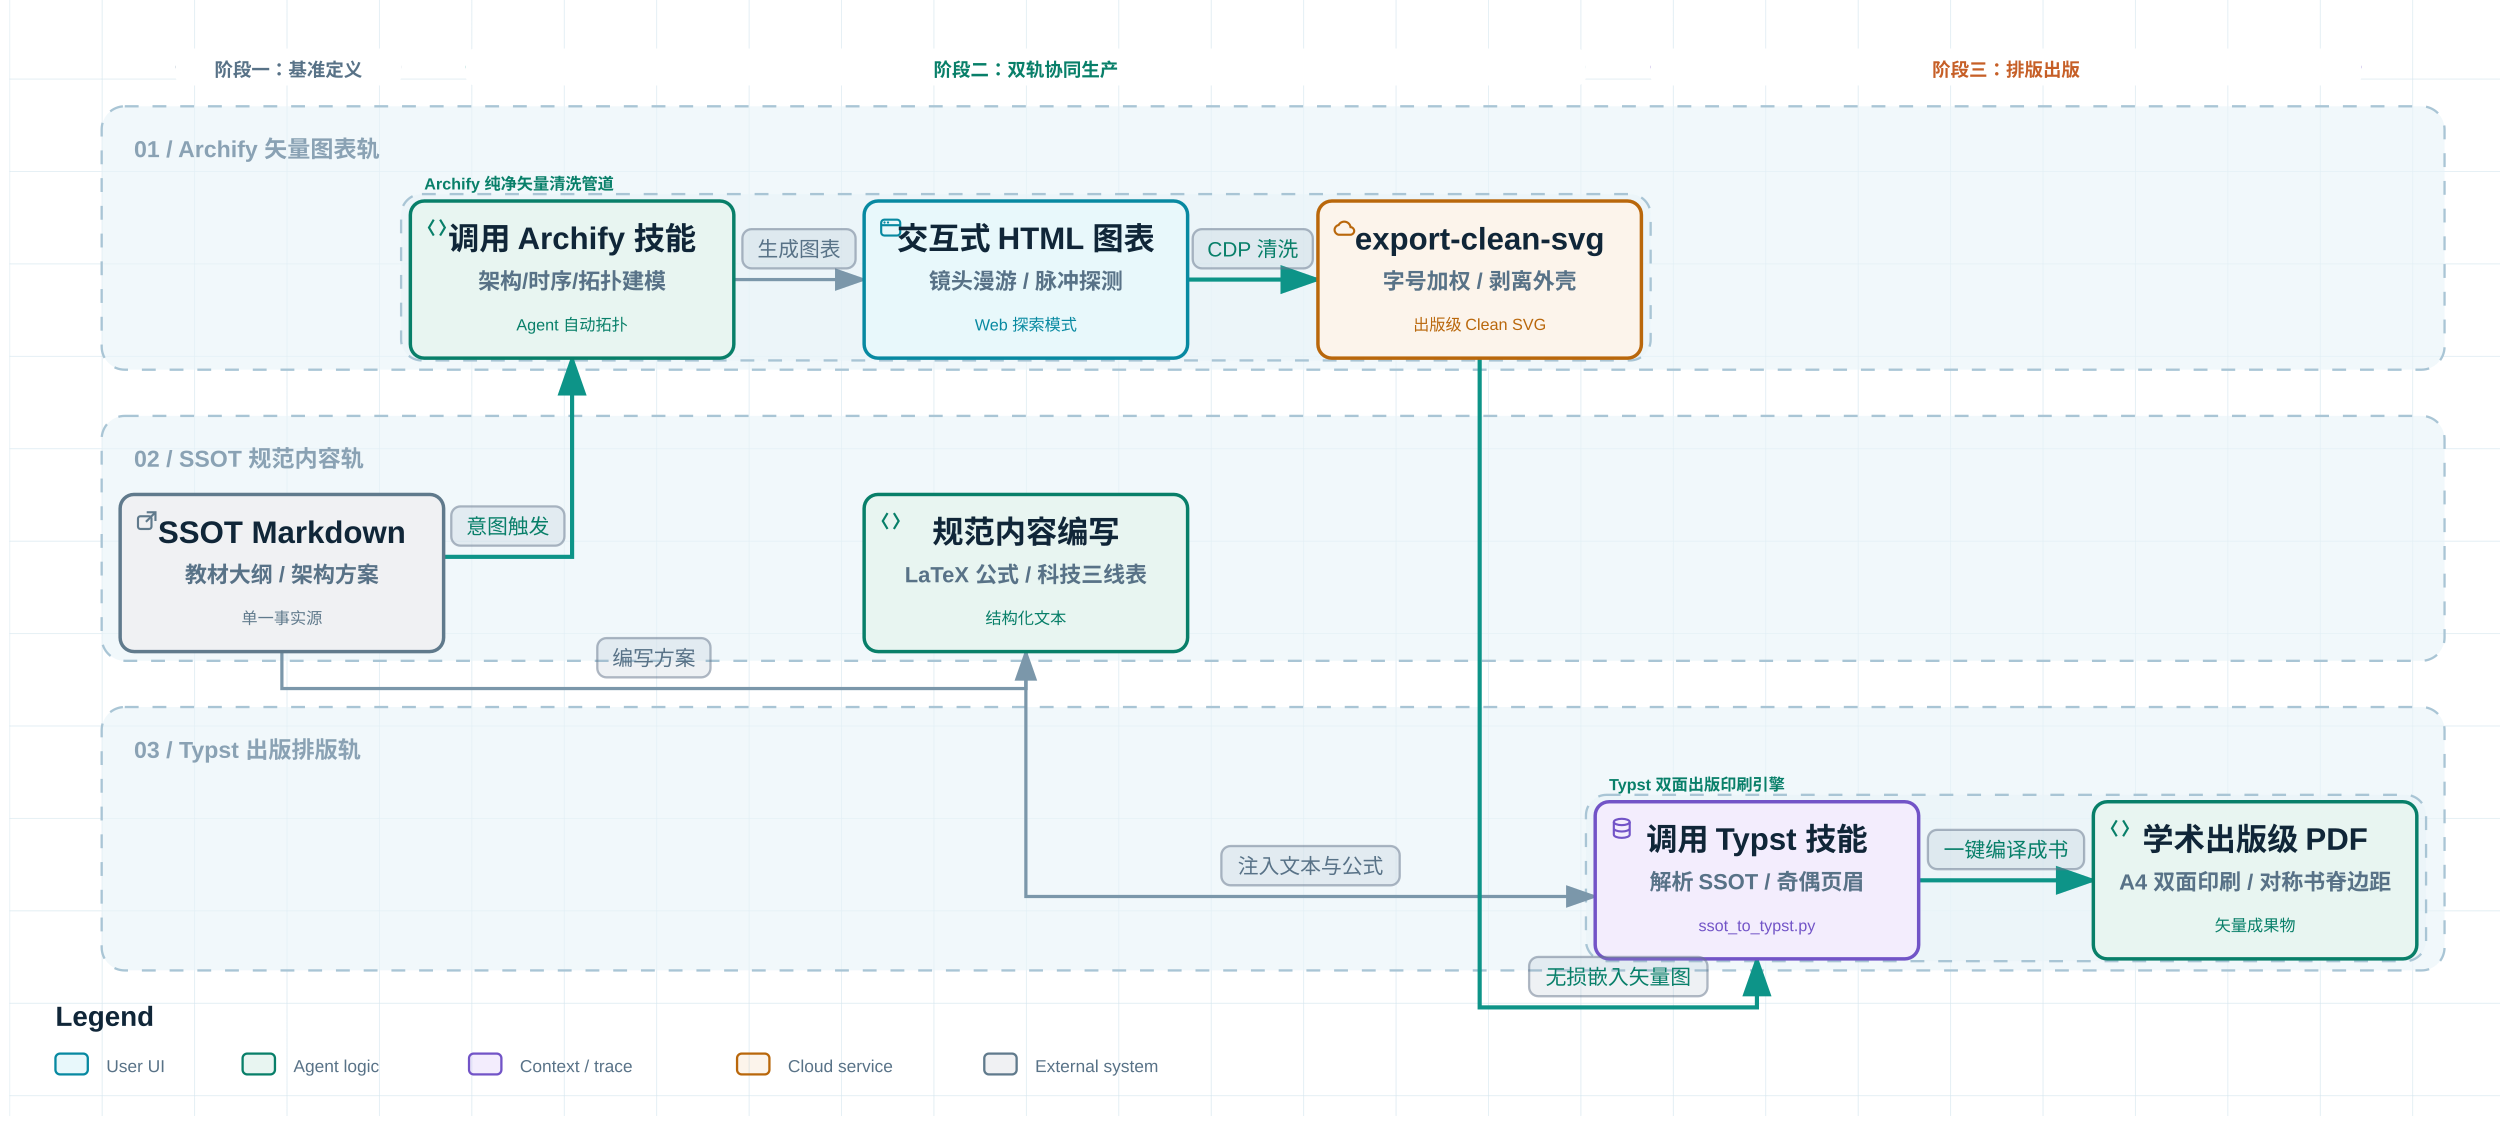
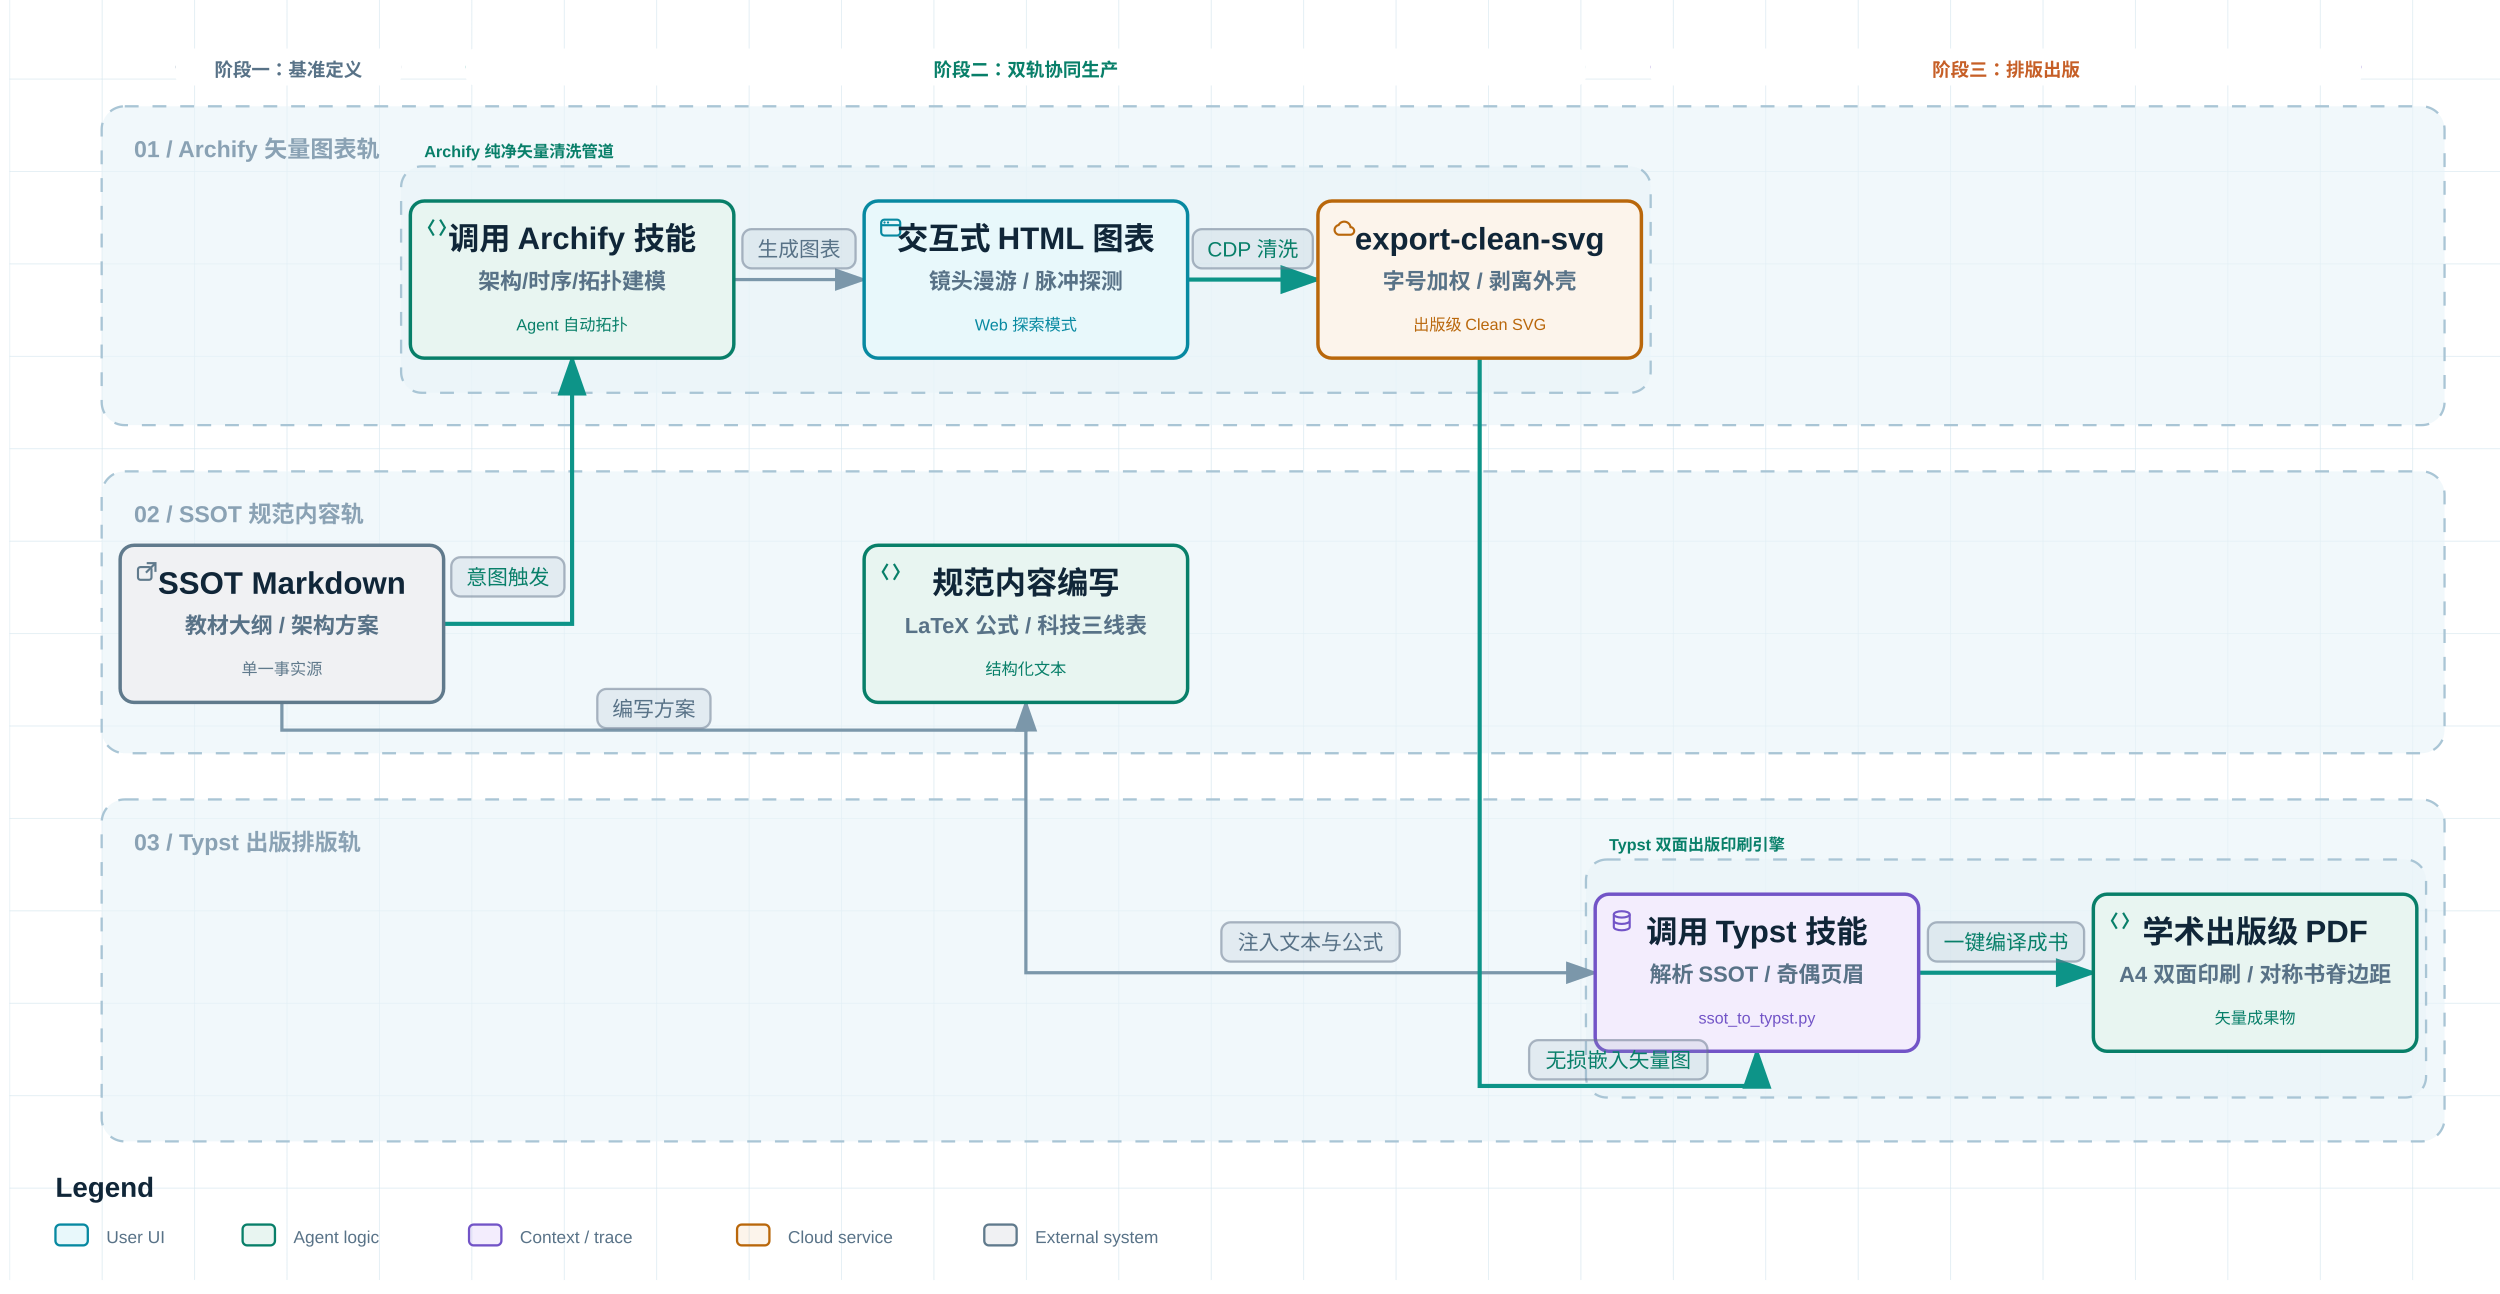
- <svg xmlns="http://www.w3.org/2000/svg" viewBox="-4 6 1082 489" role="img" lang="en" aria-labelledby="archify-diagram-title archify-diagram-description" data-animation="trace" data-preset="signal-flow" data-quality-profile="showcase" style="">
+ <svg xmlns="http://www.w3.org/2000/svg" viewBox="-4 6 1082 560" role="img" lang="en" aria-labelledby="archify-diagram-title archify-diagram-description" data-animation="trace" data-preset="signal-flow" data-quality-profile="showcase" style="">
  <defs>
    <marker id="arrowhead" markerWidth="10" markerHeight="7" refX="9" refY="3.5" orient="auto">
      <polygon points="0 0, 10 3.5, 0 7" class="m-default" fill="rgb(123, 151, 170)" stroke="none" />
    </marker>
    <marker id="arrowhead-emphasis" markerWidth="10" markerHeight="7" refX="9" refY="3.5" orient="auto">
      <polygon points="0 0, 10 3.5, 0 7" class="m-emphasis" fill="rgb(13, 148, 136)" stroke="none" />
    </marker>
    <marker id="arrowhead-security" markerWidth="10" markerHeight="7" refX="9" refY="3.5" orient="auto">
      <polygon points="0 0, 10 3.5, 0 7" class="m-security" fill="rgb(197, 58, 89)" stroke="none" />
    </marker>
    <marker id="arrowhead-dashed" markerWidth="10" markerHeight="7" refX="9" refY="3.5" orient="auto">
      <polygon points="0 0, 10 3.5, 0 7" class="m-dashed" fill="rgb(114, 84, 199)" stroke="none" />
    </marker>
    <pattern id="grid" width="40" height="40" patternUnits="userSpaceOnUse">
      <path d="M 40 0 L 0 0 0 40" class="c-grid" stroke-width="0.5px" fill="none" stroke="rgb(212, 229, 238)" />
    </pattern>
  </defs>
  <rect width="100%" height="100%" fill="url(&quot;#grid&quot;)" stroke="none" />
-   <rect data-graph-role="structural-frame" data-composition-frame-kind="lane" data-composition-frame-id="lane-0" x="40" y="52" width="1014" height="114" rx="10" class="c-lane" stroke-width="1px" fill="rgba(232, 243, 248, 0.62)" stroke="rgb(169, 197, 213)" stroke-dasharray="6px, 6px" />
+   <rect data-graph-role="structural-frame" data-composition-frame-kind="lane" data-composition-frame-id="lane-0" x="40" y="52" width="1014" height="138" rx="10" class="c-lane" stroke-width="1px" fill="rgba(232, 243, 248, 0.62)" stroke="rgb(169, 197, 213)" stroke-dasharray="6px, 6px" />
  <text x="54" y="74" class="t-dim" font-size="10" font-weight="600" fill="rgb(138, 162, 180)" stroke="none" font-family="PingFang SC, &quot;Microsoft YaHei&quot;, Arial, sans-serif" text-anchor="start">01 / Archify 矢量图表轨</text>
-   <rect data-graph-role="structural-frame" data-composition-frame-kind="lane" data-composition-frame-id="lane-1" x="40" y="186" width="1014" height="106" rx="10" class="c-lane" stroke-width="1px" fill="rgba(232, 243, 248, 0.62)" stroke="rgb(169, 197, 213)" stroke-dasharray="6px, 6px" />
-   <text x="54" y="208" class="t-dim" font-size="10" font-weight="600" fill="rgb(138, 162, 180)" stroke="none" font-family="PingFang SC, &quot;Microsoft YaHei&quot;, Arial, sans-serif" text-anchor="start">02 / SSOT 规范内容轨</text>
-   <rect data-graph-role="structural-frame" data-composition-frame-kind="lane" data-composition-frame-id="lane-2" x="40" y="312" width="1014" height="114" rx="10" class="c-lane" stroke-width="1px" fill="rgba(232, 243, 248, 0.62)" stroke="rgb(169, 197, 213)" stroke-dasharray="6px, 6px" />
-   <text x="54" y="334" class="t-dim" font-size="10" font-weight="600" fill="rgb(138, 162, 180)" stroke="none" font-family="PingFang SC, &quot;Microsoft YaHei&quot;, Arial, sans-serif" text-anchor="start">03 / Typst 出版排版轨</text>
+   <rect data-graph-role="structural-frame" data-composition-frame-kind="lane" data-composition-frame-id="lane-1" x="40" y="210" width="1014" height="122" rx="10" class="c-lane" stroke-width="1px" fill="rgba(232, 243, 248, 0.62)" stroke="rgb(169, 197, 213)" stroke-dasharray="6px, 6px" />
+   <text x="54" y="232" class="t-dim" font-size="10" font-weight="600" fill="rgb(138, 162, 180)" stroke="none" font-family="PingFang SC, &quot;Microsoft YaHei&quot;, Arial, sans-serif" text-anchor="start">02 / SSOT 规范内容轨</text>
+   <rect data-graph-role="structural-frame" data-composition-frame-kind="lane" data-composition-frame-id="lane-2" x="40" y="352" width="1014" height="148" rx="10" class="c-lane" stroke-width="1px" fill="rgba(232, 243, 248, 0.62)" stroke="rgb(169, 197, 213)" stroke-dasharray="6px, 6px" />
+   <text x="54" y="374" class="t-dim" font-size="10" font-weight="600" fill="rgb(138, 162, 180)" stroke="none" font-family="PingFang SC, &quot;Microsoft YaHei&quot;, Arial, sans-serif" text-anchor="start">03 / Typst 出版排版轨</text>
  <line x1="72" y1="35" x2="169.6" y2="35" class="a-default" stroke-width="1.1px" fill="none" stroke="rgb(123, 151, 170)" />
  <rect x="72" y="27" width="97.6" height="16" rx="4" class="c-mask" fill="rgb(255, 255, 255)" stroke="none" />
  <text x="120.8" y="39" class="t-muted" font-size="8" font-weight="600" text-anchor="middle" fill="rgb(88, 114, 135)" stroke="none" font-family="PingFang SC, &quot;Microsoft YaHei&quot;, Arial, sans-serif">阶段一：基准定义</text>
  <line x1="197.6" y1="35" x2="682.4" y2="35" class="a-emphasis" stroke-width="1.1px" fill="none" stroke="rgb(13, 148, 136)" />
  <rect x="197.6" y="27" width="484.8" height="16" rx="4" class="c-mask" fill="rgb(255, 255, 255)" stroke="none" />
  <text x="440" y="39" class="t-backend" font-size="8" font-weight="600" text-anchor="middle" fill="rgb(8, 127, 105)" stroke="none" font-family="PingFang SC, &quot;Microsoft YaHei&quot;, Arial, sans-serif">阶段二：双轨协同生产</text>
  <line x1="710.4" y1="35" x2="1018" y2="35" class="a-dashed" stroke-width="1.1px" fill="none" stroke="rgb(114, 84, 199)" stroke-dasharray="4px, 4px" />
  <rect x="710.4" y="27" width="307.6" height="16" rx="4" class="c-mask" fill="rgb(255, 255, 255)" stroke="none" />
  <text x="864.2" y="39" class="t-messagebus" font-size="8" font-weight="600" text-anchor="middle" fill="rgb(198, 95, 39)" stroke="none" font-family="PingFang SC, &quot;Microsoft YaHei&quot;, Arial, sans-serif">阶段三：排版出版</text>
-   <rect data-graph-role="structural-frame" data-composition-frame-kind="group" data-composition-frame-id="group-0" x="169.6" y="90" width="540.8" height="72" rx="9" class="c-lane" stroke-width="1px" fill="rgba(232, 243, 248, 0.62)" stroke="rgb(169, 197, 213)" stroke-dasharray="6px, 6px" />
-   <text x="179.6" y="88" class="t-backend" font-size="7" font-weight="600" fill="rgb(8, 127, 105)" stroke="none" font-family="PingFang SC, &quot;Microsoft YaHei&quot;, Arial, sans-serif" text-anchor="start">Archify 纯净矢量清洗管道</text>
-   <rect data-graph-role="structural-frame" data-composition-frame-kind="group" data-composition-frame-id="group-1" x="682.4" y="350" width="363.6" height="72" rx="9" class="c-lane" stroke-width="1px" fill="rgba(232, 243, 248, 0.62)" stroke="rgb(169, 197, 213)" stroke-dasharray="6px, 6px" />
-   <text x="692.4" y="348" class="t-backend" font-size="7" font-weight="600" fill="rgb(8, 127, 105)" stroke="none" font-family="PingFang SC, &quot;Microsoft YaHei&quot;, Arial, sans-serif" text-anchor="start">Typst 双面出版印刷引擎</text>
+   <rect data-graph-role="structural-frame" data-composition-frame-kind="group" data-composition-frame-id="group-0" x="169.6" y="78" width="540.8" height="98" rx="9" class="c-lane" stroke-width="1px" fill="rgba(232, 243, 248, 0.62)" stroke="rgb(169, 197, 213)" stroke-dasharray="6px, 6px" />
+   <text x="179.6" y="74" class="t-backend" font-size="7" font-weight="600" fill="rgb(8, 127, 105)" stroke="none" font-family="PingFang SC, &quot;Microsoft YaHei&quot;, Arial, sans-serif" text-anchor="start">Archify 纯净矢量清洗管道</text>
+   <rect data-graph-role="structural-frame" data-composition-frame-kind="group" data-composition-frame-id="group-1" x="682.4" y="378" width="363.6" height="103" rx="9" class="c-lane" stroke-width="1px" fill="rgba(232, 243, 248, 0.62)" stroke="rgb(169, 197, 213)" stroke-dasharray="6px, 6px" />
+   <text x="692.4" y="374" class="t-backend" font-size="7" font-weight="600" fill="rgb(8, 127, 105)" stroke="none" font-family="PingFang SC, &quot;Microsoft YaHei&quot;, Arial, sans-serif" text-anchor="start">Typst 双面出版印刷引擎</text>
  <path data-edge-from="archify_agent" data-edge-to="html_diagram" data-edge-label="生成图表" data-edge-key="0" data-edge-id="e_archify_html" data-composition-points="313.6,127;370,127" d="M 313.6 127 L 370 127" class="a-default" data-animate="edge" style="--step:1" stroke-width="1.4px" marker-end="url(#arrowhead)" fill="none" stroke="rgb(123, 151, 170)" />
-   <path data-edge-from="doc_writer" data-edge-to="typst_compiler" data-edge-label="注入文本与公式" data-edge-key="1" data-edge-id="e_content_typst" data-composition-points="440,288;440,394;686.4,394" d="M 440 288 L 440 394 L 686.4 394" class="a-default" data-animate="edge" style="--step:7" stroke-width="1.4px" marker-end="url(#arrowhead)" fill="none" stroke="rgb(123, 151, 170)" />
+   <path data-edge-from="doc_writer" data-edge-to="typst_compiler" data-edge-label="注入文本与公式" data-edge-key="1" data-edge-id="e_content_typst" data-composition-points="440,310;440,427;686.4,427" d="M 440 310 L 440 427 L 686.4 427" class="a-default" data-animate="edge" style="--step:7" stroke-width="1.4px" marker-end="url(#arrowhead)" fill="none" stroke="rgb(123, 151, 170)" />
  <path data-edge-from="html_diagram" data-edge-to="clean_svg" data-edge-label="CDP 清洗" data-edge-key="2" data-edge-id="e_html_clean" data-composition-points="510,127;566.4,127" d="M 510 127 L 566.4 127" class="a-emphasis" data-animate="edge" style="--step:2" stroke-width="1.8px" marker-end="url(#arrowhead-emphasis)" fill="none" stroke="rgb(13, 148, 136)" />
-   <path data-edge-from="ssot_source" data-edge-to="archify_agent" data-edge-label="意图触发" data-edge-key="3" data-edge-id="e_ssot_archify" data-composition-points="188,247;243.6,247;243.6,161" d="M 188 247 L 243.6 247 L 243.6 161" class="a-emphasis" data-animate="edge" style="--step:0" stroke-width="1.8px" marker-end="url(#arrowhead-emphasis)" fill="none" stroke="rgb(13, 148, 136)" />
-   <path data-edge-from="ssot_source" data-edge-to="doc_writer" data-edge-label="编写方案" data-edge-key="4" data-edge-id="e_ssot_content" data-composition-points="118,288;118,304;440,304;440,288" d="M 118 288 L 118 304 L 440 304 L 440 288" class="a-default" data-animate="edge" style="--step:10" stroke-width="1.4px" marker-end="url(#arrowhead)" fill="none" stroke="rgb(123, 151, 170)" />
-   <path data-edge-from="clean_svg" data-edge-to="typst_compiler" data-edge-label="无损嵌入矢量图" data-edge-key="5" data-edge-id="e_svg_typst" data-composition-points="636.4,161;636.4,442;756.4,442;756.4,421" d="M 636.4 161 L 636.4 442 L 756.4 442 L 756.4 421" class="a-emphasis" data-animate="edge" style="--step:3" stroke-width="1.8px" marker-end="url(#arrowhead-emphasis)" fill="none" stroke="rgb(13, 148, 136)" />
-   <path data-edge-from="typst_compiler" data-edge-to="publication_pdf" data-edge-label="一键编译成书" data-edge-key="6" data-edge-id="e_typst_pdf" data-composition-points="826.4,387;902,387" d="M 826.4 387 L 902 387" class="a-emphasis" data-animate="edge" style="--step:4" stroke-width="1.8px" marker-end="url(#arrowhead-emphasis)" fill="none" stroke="rgb(13, 148, 136)" />
+   <path data-edge-from="ssot_source" data-edge-to="archify_agent" data-edge-label="意图触发" data-edge-key="3" data-edge-id="e_ssot_archify" data-composition-points="188,276;243.6,276;243.6,161" d="M 188 276 L 243.6 276 L 243.6 161" class="a-emphasis" data-animate="edge" style="--step:0" stroke-width="1.8px" marker-end="url(#arrowhead-emphasis)" fill="none" stroke="rgb(13, 148, 136)" />
+   <path data-edge-from="ssot_source" data-edge-to="doc_writer" data-edge-label="编写方案" data-edge-key="4" data-edge-id="e_ssot_content" data-composition-points="118,310;118,322;440,322;440,310" d="M 118 310 L 118 322 L 440 322 L 440 310" class="a-default" data-animate="edge" style="--step:10" stroke-width="1.4px" marker-end="url(#arrowhead)" fill="none" stroke="rgb(123, 151, 170)" />
+   <path data-edge-from="clean_svg" data-edge-to="typst_compiler" data-edge-label="无损嵌入矢量图" data-edge-key="5" data-edge-id="e_svg_typst" data-composition-points="636.4,161;636.4,476;756.4,476;756.4,461" d="M 636.4 161 L 636.4 476 L 756.4 476 L 756.4 461" class="a-emphasis" data-animate="edge" style="--step:3" stroke-width="1.8px" marker-end="url(#arrowhead-emphasis)" fill="none" stroke="rgb(13, 148, 136)" />
+   <path data-edge-from="typst_compiler" data-edge-to="publication_pdf" data-edge-label="一键编译成书" data-edge-key="6" data-edge-id="e_typst_pdf" data-composition-points="826.4,427;902,427" d="M 826.4 427 L 902 427" class="a-emphasis" data-animate="edge" style="--step:4" stroke-width="1.8px" marker-end="url(#arrowhead-emphasis)" fill="none" stroke="rgb(13, 148, 136)" />
  <g id="node-archify_agent" data-node-id="archify_agent" data-node-label="调用 Archify 技能" data-node-kind="backend" data-node-sublabel="架构/时序/拓扑建模" data-node-tag="Agent 自动拓扑" data-node-context="Archify 矢量图表轨 › Archify 纯净矢量清洗管道 › 阶段二：双轨协同生产">
    <rect x="173.6" y="93" width="140" height="68" rx="6" class="c-mask" fill="rgb(255, 255, 255)" stroke="none" />
    <rect x="173.6" y="93" width="140" height="68" rx="6" class="c-backend" data-animate="node" style="--step:1" stroke-width="1.5px" fill="rgba(5, 150, 105, 0.09)" stroke="rgb(8, 127, 105)" />
    <g aria-hidden="true" data-semantic-sigil="backend" class="semantic-sigil s-backend" transform="translate(179.6 99) scale(0.6875)">
      <path d="M6 3 3 8l3 5M10 3l3 5-3 5" fill="none" stroke="rgb(8, 127, 105)" stroke-width="1.35px" />
    </g>
    <text data-node-label="" data-detail-anchor="" x="243.6" y="114" class="t-primary" font-size="13.5" font-weight="700" text-anchor="middle" fill="rgb(16, 38, 56)" stroke="none" font-family="PingFang SC, &quot;Microsoft YaHei&quot;, Arial, sans-serif">调用 Archify 技能</text>
    <text data-detail="context" x="243.6" y="131" class="t-muted" font-size="9.5" text-anchor="middle" fill="rgb(88, 114, 135)" stroke="none" font-family="PingFang SC, &quot;Microsoft YaHei&quot;, Arial, sans-serif" font-weight="600">架构/时序/拓扑建模</text>
    <text data-detail="fine" x="243.6" y="149" class="t-backend" font-size="7" text-anchor="middle" fill="rgb(8, 127, 105)" stroke="none" font-family="PingFang SC, &quot;Microsoft YaHei&quot;, Arial, sans-serif" font-weight="400">Agent 自动拓扑</text>
  </g>
  <g id="node-html_diagram" data-node-id="html_diagram" data-node-label="交互式 HTML 图表" data-node-kind="frontend" data-node-sublabel="镜头漫游 / 脉冲探测" data-node-tag="Web 探索模式" data-node-context="Archify 矢量图表轨 › Archify 纯净矢量清洗管道 › 阶段二：双轨协同生产">
    <rect x="370" y="93" width="140" height="68" rx="6" class="c-mask" fill="rgb(255, 255, 255)" stroke="none" />
    <rect x="370" y="93" width="140" height="68" rx="6" class="c-frontend" data-animate="node" style="--step:2" stroke-width="1.5px" fill="rgba(6, 182, 212, 0.09)" stroke="rgb(7, 137, 161)" />
    <g aria-hidden="true" data-semantic-sigil="frontend" class="semantic-sigil s-frontend" transform="translate(376 99) scale(0.6875)">
      <rect x="2" y="3" width="12" height="10" rx="2" fill="none" stroke="rgb(7, 137, 161)" stroke-width="1.35px" />
      <path d="M2 6.5h12" fill="none" stroke="rgb(7, 137, 161)" stroke-width="1.35px" />
      <circle cx="4.1" cy="4.8" r=".7" class="sigil-fill" fill="rgb(7, 137, 161)" stroke="none" />
      <circle cx="6.3" cy="4.8" r=".7" class="sigil-fill" fill="rgb(7, 137, 161)" stroke="none" />
    </g>
    <text data-node-label="" data-detail-anchor="" x="440" y="114" class="t-primary" font-size="13.5" font-weight="700" text-anchor="middle" fill="rgb(16, 38, 56)" stroke="none" font-family="PingFang SC, &quot;Microsoft YaHei&quot;, Arial, sans-serif">交互式 HTML 图表</text>
    <text data-detail="context" x="440" y="131" class="t-muted" font-size="9.5" text-anchor="middle" fill="rgb(88, 114, 135)" stroke="none" font-family="PingFang SC, &quot;Microsoft YaHei&quot;, Arial, sans-serif" font-weight="600">镜头漫游 / 脉冲探测</text>
    <text data-detail="fine" x="440" y="149" class="t-frontend" font-size="7" text-anchor="middle" fill="rgb(7, 137, 161)" stroke="none" font-family="PingFang SC, &quot;Microsoft YaHei&quot;, Arial, sans-serif" font-weight="400">Web 探索模式</text>
  </g>
  <g id="node-clean_svg" data-node-id="clean_svg" data-node-label="export-clean-svg" data-node-kind="cloud" data-node-sublabel="字号加权 / 剥离外壳" data-node-tag="出版级 Clean SVG" data-node-context="Archify 矢量图表轨 › Archify 纯净矢量清洗管道 › 阶段二：双轨协同生产">
    <rect x="566.4" y="93" width="140" height="68" rx="6" class="c-mask" fill="rgb(255, 255, 255)" stroke="none" />
    <rect x="566.4" y="93" width="140" height="68" rx="6" class="c-cloud" data-animate="node" style="--step:3" stroke-width="1.5px" fill="rgba(217, 119, 6, 0.08)" stroke="rgb(185, 103, 11)" />
    <g aria-hidden="true" data-semantic-sigil="cloud" class="semantic-sigil s-cloud" transform="translate(572.4 99) scale(0.6875)">
      <path d="M4.3 12.5h7.3a2.4 2.4 0 0 0 .2-4.8 4 4 0 0 0-7.5-1.3A3.1 3.1 0 0 0 4.3 12.5Z" fill="none" stroke="rgb(185, 103, 11)" stroke-width="1.35px" />
    </g>
    <text data-node-label="" data-detail-anchor="" x="636.4" y="114" class="t-primary" font-size="13.5" font-weight="700" text-anchor="middle" fill="rgb(16, 38, 56)" stroke="none" font-family="PingFang SC, &quot;Microsoft YaHei&quot;, Arial, sans-serif">export-clean-svg</text>
    <text data-detail="context" x="636.4" y="131" class="t-muted" font-size="9.5" text-anchor="middle" fill="rgb(88, 114, 135)" stroke="none" font-family="PingFang SC, &quot;Microsoft YaHei&quot;, Arial, sans-serif" font-weight="600">字号加权 / 剥离外壳</text>
    <text data-detail="fine" x="636.4" y="149" class="t-cloud" font-size="7" text-anchor="middle" fill="rgb(185, 103, 11)" stroke="none" font-family="PingFang SC, &quot;Microsoft YaHei&quot;, Arial, sans-serif" font-weight="400">出版级 Clean SVG</text>
  </g>
  <g id="node-ssot_source" data-node-id="ssot_source" data-node-label="SSOT Markdown" data-node-kind="external" data-node-sublabel="教材大纲 / 架构方案" data-node-tag="单一事实源" data-node-context="SSOT 规范内容轨 › 阶段一：基准定义">
-     <rect x="48" y="220" width="140" height="68" rx="6" class="c-mask" fill="rgb(255, 255, 255)" stroke="none" />
-     <rect x="48" y="220" width="140" height="68" rx="6" class="c-external" data-animate="node" style="--step:0" stroke-width="1.5px" fill="rgba(100, 116, 139, 0.1)" stroke="rgb(96, 122, 140)" />
-     <g aria-hidden="true" data-semantic-sigil="external" class="semantic-sigil s-external" transform="translate(54 226) scale(0.6875)">
+     <rect x="48" y="242" width="140" height="68" rx="6" class="c-mask" fill="rgb(255, 255, 255)" stroke="none" />
+     <rect x="48" y="242" width="140" height="68" rx="6" class="c-external" data-animate="node" style="--step:0" stroke-width="1.5px" fill="rgba(100, 116, 139, 0.1)" stroke="rgb(96, 122, 140)" />
+     <g aria-hidden="true" data-semantic-sigil="external" class="semantic-sigil s-external" transform="translate(54 248) scale(0.6875)">
      <rect x="2.5" y="5" width="8.5" height="8" rx="1.5" fill="none" stroke="rgb(96, 122, 140)" stroke-width="1.35px" />
      <path d="M8 2.5h5.5V8M13.5 2.5 7.5 8.5" fill="none" stroke="rgb(96, 122, 140)" stroke-width="1.35px" />
    </g>
-     <text data-node-label="" data-detail-anchor="" x="118" y="241" class="t-primary" font-size="13.5" font-weight="700" text-anchor="middle" fill="rgb(16, 38, 56)" stroke="none" font-family="PingFang SC, &quot;Microsoft YaHei&quot;, Arial, sans-serif">SSOT Markdown</text>
-     <text data-detail="context" x="118" y="258" class="t-muted" font-size="9.5" text-anchor="middle" fill="rgb(88, 114, 135)" stroke="none" font-family="PingFang SC, &quot;Microsoft YaHei&quot;, Arial, sans-serif" font-weight="600">教材大纲 / 架构方案</text>
-     <text data-detail="fine" x="118" y="276" class="t-external" font-size="7" text-anchor="middle" fill="rgb(96, 122, 140)" stroke="none" font-family="PingFang SC, &quot;Microsoft YaHei&quot;, Arial, sans-serif" font-weight="400">单一事实源</text>
+     <text data-node-label="" data-detail-anchor="" x="118" y="263" class="t-primary" font-size="13.5" font-weight="700" text-anchor="middle" fill="rgb(16, 38, 56)" stroke="none" font-family="PingFang SC, &quot;Microsoft YaHei&quot;, Arial, sans-serif">SSOT Markdown</text>
+     <text data-detail="context" x="118" y="280" class="t-muted" font-size="9.5" text-anchor="middle" fill="rgb(88, 114, 135)" stroke="none" font-family="PingFang SC, &quot;Microsoft YaHei&quot;, Arial, sans-serif" font-weight="600">教材大纲 / 架构方案</text>
+     <text data-detail="fine" x="118" y="298" class="t-external" font-size="7" text-anchor="middle" fill="rgb(96, 122, 140)" stroke="none" font-family="PingFang SC, &quot;Microsoft YaHei&quot;, Arial, sans-serif" font-weight="400">单一事实源</text>
  </g>
  <g id="node-doc_writer" data-node-id="doc_writer" data-node-label="规范内容编写" data-node-kind="backend" data-node-sublabel="LaTeX 公式 / 科技三线表" data-node-tag="结构化文本" data-node-context="SSOT 规范内容轨 › 阶段二：双轨协同生产">
-     <rect x="370" y="220" width="140" height="68" rx="6" class="c-mask" fill="rgb(255, 255, 255)" stroke="none" />
-     <rect x="370" y="220" width="140" height="68" rx="6" class="c-backend" data-animate="node" style="--step:10" stroke-width="1.5px" fill="rgba(5, 150, 105, 0.09)" stroke="rgb(8, 127, 105)" />
-     <g aria-hidden="true" data-semantic-sigil="backend" class="semantic-sigil s-backend" transform="translate(376 226) scale(0.6875)">
+     <rect x="370" y="242" width="140" height="68" rx="6" class="c-mask" fill="rgb(255, 255, 255)" stroke="none" />
+     <rect x="370" y="242" width="140" height="68" rx="6" class="c-backend" data-animate="node" style="--step:10" stroke-width="1.5px" fill="rgba(5, 150, 105, 0.09)" stroke="rgb(8, 127, 105)" />
+     <g aria-hidden="true" data-semantic-sigil="backend" class="semantic-sigil s-backend" transform="translate(376 248) scale(0.6875)">
      <path d="M6 3 3 8l3 5M10 3l3 5-3 5" fill="none" stroke="rgb(8, 127, 105)" stroke-width="1.35px" />
    </g>
-     <text data-node-label="" data-detail-anchor="" x="440" y="241" class="t-primary" font-size="13.5" font-weight="700" text-anchor="middle" fill="rgb(16, 38, 56)" stroke="none" font-family="PingFang SC, &quot;Microsoft YaHei&quot;, Arial, sans-serif">规范内容编写</text>
-     <text data-detail="context" x="440" y="258" class="t-muted" font-size="9.5" text-anchor="middle" fill="rgb(88, 114, 135)" stroke="none" font-family="PingFang SC, &quot;Microsoft YaHei&quot;, Arial, sans-serif" font-weight="600">LaTeX 公式 / 科技三线表</text>
-     <text data-detail="fine" x="440" y="276" class="t-backend" font-size="7" text-anchor="middle" fill="rgb(8, 127, 105)" stroke="none" font-family="PingFang SC, &quot;Microsoft YaHei&quot;, Arial, sans-serif" font-weight="400">结构化文本</text>
+     <text data-node-label="" data-detail-anchor="" x="440" y="263" class="t-primary" font-size="13.5" font-weight="700" text-anchor="middle" fill="rgb(16, 38, 56)" stroke="none" font-family="PingFang SC, &quot;Microsoft YaHei&quot;, Arial, sans-serif">规范内容编写</text>
+     <text data-detail="context" x="440" y="280" class="t-muted" font-size="9.5" text-anchor="middle" fill="rgb(88, 114, 135)" stroke="none" font-family="PingFang SC, &quot;Microsoft YaHei&quot;, Arial, sans-serif" font-weight="600">LaTeX 公式 / 科技三线表</text>
+     <text data-detail="fine" x="440" y="298" class="t-backend" font-size="7" text-anchor="middle" fill="rgb(8, 127, 105)" stroke="none" font-family="PingFang SC, &quot;Microsoft YaHei&quot;, Arial, sans-serif" font-weight="400">结构化文本</text>
  </g>
  <g id="node-typst_compiler" data-node-id="typst_compiler" data-node-label="调用 Typst 技能" data-node-kind="database" data-node-sublabel="解析 SSOT / 奇偶页眉" data-node-tag="ssot_to_typst.py" data-node-context="Typst 出版排版轨 › Typst 双面出版印刷引擎 › 阶段三：排版出版">
-     <rect x="686.4" y="353" width="140" height="68" rx="6" class="c-mask" fill="rgb(255, 255, 255)" stroke="none" />
-     <rect x="686.4" y="353" width="140" height="68" rx="6" class="c-database" data-animate="node" style="--step:4" stroke-width="1.5px" fill="rgba(124, 58, 237, 0.09)" stroke="rgb(114, 84, 199)" />
-     <g aria-hidden="true" data-semantic-sigil="database" class="semantic-sigil s-database" transform="translate(692.4 359) scale(0.6875)">
+     <rect x="686.4" y="393" width="140" height="68" rx="6" class="c-mask" fill="rgb(255, 255, 255)" stroke="none" />
+     <rect x="686.4" y="393" width="140" height="68" rx="6" class="c-database" data-animate="node" style="--step:4" stroke-width="1.5px" fill="rgba(124, 58, 237, 0.09)" stroke="rgb(114, 84, 199)" />
+     <g aria-hidden="true" data-semantic-sigil="database" class="semantic-sigil s-database" transform="translate(692.4 399) scale(0.6875)">
      <ellipse cx="8" cy="4" rx="5" ry="2" fill="none" stroke="rgb(114, 84, 199)" stroke-width="1.35px" />
      <path d="M3 4v8c0 1.1 2.2 2 5 2s5-.9 5-2V4M3 8c0 1.1 2.2 2 5 2s5-.9 5-2" fill="none" stroke="rgb(114, 84, 199)" stroke-width="1.35px" />
    </g>
-     <text data-node-label="" data-detail-anchor="" x="756.4" y="374" class="t-primary" font-size="13.5" font-weight="700" text-anchor="middle" fill="rgb(16, 38, 56)" stroke="none" font-family="PingFang SC, &quot;Microsoft YaHei&quot;, Arial, sans-serif">调用 Typst 技能</text>
-     <text data-detail="context" x="756.4" y="391" class="t-muted" font-size="9.5" text-anchor="middle" fill="rgb(88, 114, 135)" stroke="none" font-family="PingFang SC, &quot;Microsoft YaHei&quot;, Arial, sans-serif" font-weight="600">解析 SSOT / 奇偶页眉</text>
-     <text data-detail="fine" x="756.4" y="409" class="t-database" font-size="7" text-anchor="middle" fill="rgb(114, 84, 199)" stroke="none" font-family="PingFang SC, &quot;Microsoft YaHei&quot;, Arial, sans-serif" font-weight="400">ssot_to_typst.py</text>
+     <text data-node-label="" data-detail-anchor="" x="756.4" y="414" class="t-primary" font-size="13.5" font-weight="700" text-anchor="middle" fill="rgb(16, 38, 56)" stroke="none" font-family="PingFang SC, &quot;Microsoft YaHei&quot;, Arial, sans-serif">调用 Typst 技能</text>
+     <text data-detail="context" x="756.4" y="431" class="t-muted" font-size="9.5" text-anchor="middle" fill="rgb(88, 114, 135)" stroke="none" font-family="PingFang SC, &quot;Microsoft YaHei&quot;, Arial, sans-serif" font-weight="600">解析 SSOT / 奇偶页眉</text>
+     <text data-detail="fine" x="756.4" y="449" class="t-database" font-size="7" text-anchor="middle" fill="rgb(114, 84, 199)" stroke="none" font-family="PingFang SC, &quot;Microsoft YaHei&quot;, Arial, sans-serif" font-weight="400">ssot_to_typst.py</text>
  </g>
  <g id="node-publication_pdf" data-node-id="publication_pdf" data-node-label="学术出版级 PDF" data-node-kind="backend" data-node-sublabel="A4 双面印刷 / 对称书脊边距" data-node-tag="矢量成果物" data-node-context="Typst 出版排版轨 › Typst 双面出版印刷引擎 › 阶段三：排版出版">
-     <rect x="902" y="353" width="140" height="68" rx="6" class="c-mask" fill="rgb(255, 255, 255)" stroke="none" />
-     <rect x="902" y="353" width="140" height="68" rx="6" class="c-backend" data-animate="node" style="--step:5" stroke-width="1.5px" fill="rgba(5, 150, 105, 0.09)" stroke="rgb(8, 127, 105)" />
-     <g aria-hidden="true" data-semantic-sigil="backend" class="semantic-sigil s-backend" transform="translate(908 359) scale(0.6875)">
+     <rect x="902" y="393" width="140" height="68" rx="6" class="c-mask" fill="rgb(255, 255, 255)" stroke="none" />
+     <rect x="902" y="393" width="140" height="68" rx="6" class="c-backend" data-animate="node" style="--step:5" stroke-width="1.5px" fill="rgba(5, 150, 105, 0.09)" stroke="rgb(8, 127, 105)" />
+     <g aria-hidden="true" data-semantic-sigil="backend" class="semantic-sigil s-backend" transform="translate(908 399) scale(0.6875)">
      <path d="M6 3 3 8l3 5M10 3l3 5-3 5" fill="none" stroke="rgb(8, 127, 105)" stroke-width="1.35px" />
    </g>
-     <text data-node-label="" data-detail-anchor="" x="972" y="374" class="t-primary" font-size="13.5" font-weight="700" text-anchor="middle" fill="rgb(16, 38, 56)" stroke="none" font-family="PingFang SC, &quot;Microsoft YaHei&quot;, Arial, sans-serif">学术出版级 PDF</text>
-     <text data-detail="context" x="972" y="391" class="t-muted" font-size="9.5" text-anchor="middle" fill="rgb(88, 114, 135)" stroke="none" font-family="PingFang SC, &quot;Microsoft YaHei&quot;, Arial, sans-serif" font-weight="600">A4 双面印刷 / 对称书脊边距</text>
-     <text data-detail="fine" x="972" y="409" class="t-backend" font-size="7" text-anchor="middle" fill="rgb(8, 127, 105)" stroke="none" font-family="PingFang SC, &quot;Microsoft YaHei&quot;, Arial, sans-serif" font-weight="400">矢量成果物</text>
+     <text data-node-label="" data-detail-anchor="" x="972" y="414" class="t-primary" font-size="13.5" font-weight="700" text-anchor="middle" fill="rgb(16, 38, 56)" stroke="none" font-family="PingFang SC, &quot;Microsoft YaHei&quot;, Arial, sans-serif">学术出版级 PDF</text>
+     <text data-detail="context" x="972" y="431" class="t-muted" font-size="9.5" text-anchor="middle" fill="rgb(88, 114, 135)" stroke="none" font-family="PingFang SC, &quot;Microsoft YaHei&quot;, Arial, sans-serif" font-weight="600">A4 双面印刷 / 对称书脊边距</text>
+     <text data-detail="fine" x="972" y="449" class="t-backend" font-size="7" text-anchor="middle" fill="rgb(8, 127, 105)" stroke="none" font-family="PingFang SC, &quot;Microsoft YaHei&quot;, Arial, sans-serif" font-weight="400">矢量成果物</text>
  </g>
  <g data-detail="context" data-edge-from="archify_agent" data-edge-to="html_diagram" data-edge-label="生成图表" data-edge-key="0" data-edge-id="e_archify_html">
    <rect x="317.3" y="105.167" width="49" height="17" rx="4" class="c-mask" fill="rgba(148, 163, 184, 0.16)" stroke="rgba(100, 116, 139, 0.5)" stroke-width="1px" />
    <text x="341.8" y="117" class="t-muted" font-size="9" text-anchor="middle" fill="rgb(88, 114, 135)" stroke="none" font-family="PingFang SC, &quot;Microsoft YaHei&quot;, Arial, sans-serif" font-weight="500">生成图表</text>
  </g>
  <g data-detail="context" data-edge-from="doc_writer" data-edge-to="typst_compiler" data-edge-label="注入文本与公式" data-edge-key="1" data-edge-id="e_content_typst">
-     <rect x="524.6" y="372.167" width="77.2" height="17" rx="4" class="c-mask" fill="rgba(148, 163, 184, 0.16)" stroke="rgba(100, 116, 139, 0.5)" stroke-width="1px" />
-     <text x="563.2" y="384" class="t-muted" font-size="9" text-anchor="middle" fill="rgb(88, 114, 135)" stroke="none" font-family="PingFang SC, &quot;Microsoft YaHei&quot;, Arial, sans-serif" font-weight="500">注入文本与公式</text>
+     <rect x="524.6" y="405.167" width="77.2" height="17" rx="4" class="c-mask" fill="rgba(148, 163, 184, 0.16)" stroke="rgba(100, 116, 139, 0.5)" stroke-width="1px" />
+     <text x="563.2" y="417" class="t-muted" font-size="9" text-anchor="middle" fill="rgb(88, 114, 135)" stroke="none" font-family="PingFang SC, &quot;Microsoft YaHei&quot;, Arial, sans-serif" font-weight="500">注入文本与公式</text>
  </g>
  <g data-detail="context" data-edge-from="html_diagram" data-edge-to="clean_svg" data-edge-label="CDP 清洗" data-edge-key="2" data-edge-id="e_html_clean">
    <rect x="512.2" y="105.167" width="52" height="17" rx="4" class="c-mask" fill="rgba(148, 163, 184, 0.16)" stroke="rgba(100, 116, 139, 0.5)" stroke-width="1px" />
    <text x="538.2" y="117" class="t-backend" font-size="9" text-anchor="middle" fill="rgb(8, 127, 105)" stroke="none" font-family="PingFang SC, &quot;Microsoft YaHei&quot;, Arial, sans-serif" font-weight="500">CDP 清洗</text>
  </g>
  <g data-detail="context" data-edge-from="ssot_source" data-edge-to="archify_agent" data-edge-label="意图触发" data-edge-key="3" data-edge-id="e_ssot_archify">
-     <rect x="191.3" y="225.167" width="49" height="17" rx="4" class="c-mask" fill="rgba(148, 163, 184, 0.16)" stroke="rgba(100, 116, 139, 0.5)" stroke-width="1px" />
-     <text x="215.8" y="237" class="t-backend" font-size="9" text-anchor="middle" fill="rgb(8, 127, 105)" stroke="none" font-family="PingFang SC, &quot;Microsoft YaHei&quot;, Arial, sans-serif" font-weight="500">意图触发</text>
+     <rect x="191.3" y="247.167" width="49" height="17" rx="4" class="c-mask" fill="rgba(148, 163, 184, 0.16)" stroke="rgba(100, 116, 139, 0.5)" stroke-width="1px" />
+     <text x="215.8" y="259" class="t-backend" font-size="9" text-anchor="middle" fill="rgb(8, 127, 105)" stroke="none" font-family="PingFang SC, &quot;Microsoft YaHei&quot;, Arial, sans-serif" font-weight="500">意图触发</text>
  </g>
  <g data-detail="context" data-edge-from="ssot_source" data-edge-to="doc_writer" data-edge-label="编写方案" data-edge-key="4" data-edge-id="e_ssot_content">
-     <rect x="254.5" y="282.167" width="49" height="17" rx="4" class="c-mask" fill="rgba(148, 163, 184, 0.16)" stroke="rgba(100, 116, 139, 0.5)" stroke-width="1px" />
-     <text x="279" y="294" class="t-muted" font-size="9" text-anchor="middle" fill="rgb(88, 114, 135)" stroke="none" font-family="PingFang SC, &quot;Microsoft YaHei&quot;, Arial, sans-serif" font-weight="500">编写方案</text>
+     <rect x="254.5" y="304.167" width="49" height="17" rx="4" class="c-mask" fill="rgba(148, 163, 184, 0.16)" stroke="rgba(100, 116, 139, 0.5)" stroke-width="1px" />
+     <text x="279" y="316" class="t-muted" font-size="9" text-anchor="middle" fill="rgb(88, 114, 135)" stroke="none" font-family="PingFang SC, &quot;Microsoft YaHei&quot;, Arial, sans-serif" font-weight="500">编写方案</text>
  </g>
  <g data-detail="context" data-edge-from="clean_svg" data-edge-to="typst_compiler" data-edge-label="无损嵌入矢量图" data-edge-key="5" data-edge-id="e_svg_typst">
-     <rect x="657.8" y="420.167" width="77.2" height="17" rx="4" class="c-mask" fill="rgba(148, 163, 184, 0.16)" stroke="rgba(100, 116, 139, 0.5)" stroke-width="1px" />
-     <text x="696.4" y="432" class="t-backend" font-size="9" text-anchor="middle" fill="rgb(8, 127, 105)" stroke="none" font-family="PingFang SC, &quot;Microsoft YaHei&quot;, Arial, sans-serif" font-weight="500">无损嵌入矢量图</text>
+     <rect x="657.8" y="456.167" width="77.2" height="17" rx="4" class="c-mask" fill="rgba(148, 163, 184, 0.16)" stroke="rgba(100, 116, 139, 0.5)" stroke-width="1px" />
+     <text x="696.4" y="468" class="t-backend" font-size="9" text-anchor="middle" fill="rgb(8, 127, 105)" stroke="none" font-family="PingFang SC, &quot;Microsoft YaHei&quot;, Arial, sans-serif" font-weight="500">无损嵌入矢量图</text>
  </g>
  <g data-detail="context" data-edge-from="typst_compiler" data-edge-to="publication_pdf" data-edge-label="一键编译成书" data-edge-key="6" data-edge-id="e_typst_pdf">
-     <rect x="830.4" y="365.167" width="67.6" height="17" rx="4" class="c-mask" fill="rgba(148, 163, 184, 0.16)" stroke="rgba(100, 116, 139, 0.5)" stroke-width="1px" />
-     <text x="864.2" y="377" class="t-backend" font-size="9" text-anchor="middle" fill="rgb(8, 127, 105)" stroke="none" font-family="PingFang SC, &quot;Microsoft YaHei&quot;, Arial, sans-serif" font-weight="500">一键编译成书</text>
+     <rect x="830.4" y="405.167" width="67.6" height="17" rx="4" class="c-mask" fill="rgba(148, 163, 184, 0.16)" stroke="rgba(100, 116, 139, 0.5)" stroke-width="1px" />
+     <text x="864.2" y="417" class="t-backend" font-size="9" text-anchor="middle" fill="rgb(8, 127, 105)" stroke="none" font-family="PingFang SC, &quot;Microsoft YaHei&quot;, Arial, sans-serif" font-weight="500">一键编译成书</text>
  </g>
  <g data-legend="" data-legend-bridge="" role="toolbar" aria-label="Semantic legend">
-     <text x="20" y="450" class="t-primary" font-size="12" font-weight="650" fill="rgb(16, 38, 56)" stroke="none" font-family="PingFang SC, &quot;Microsoft YaHei&quot;, Arial, sans-serif" text-anchor="start">Legend</text>
-     <g data-legend-semantic-kind="frontend" data-legend-kind="frontend" data-legend-label="User UI" data-legend-x="20" data-legend-baseline="470" data-legend-width="74" data-legend-count="1" role="button" tabindex="0" aria-label="Inspect User UI, 1 node" aria-pressed="false" aria-haspopup="dialog" aria-controls="semantic-lens" aria-expanded="false">
-       <rect x="20" y="462" width="14" height="9" rx="2" class="c-frontend" stroke-width="1px" fill="rgba(6, 182, 212, 0.09)" stroke="rgb(7, 137, 161)" />
-       <text x="42" y="470" class="t-muted" font-size="7.5" font-weight="500" fill="rgb(88, 114, 135)" stroke="none" font-family="PingFang SC, &quot;Microsoft YaHei&quot;, Arial, sans-serif" text-anchor="start">User UI</text>
+     <text x="20" y="524" class="t-primary" font-size="12" font-weight="650" fill="rgb(16, 38, 56)" stroke="none" font-family="PingFang SC, &quot;Microsoft YaHei&quot;, Arial, sans-serif" text-anchor="start">Legend</text>
+     <g data-legend-semantic-kind="frontend" data-legend-kind="frontend" data-legend-label="User UI" data-legend-x="20" data-legend-baseline="544" data-legend-width="74" data-legend-count="1" role="button" tabindex="0" aria-label="Inspect User UI, 1 node" aria-pressed="false" aria-haspopup="dialog" aria-controls="semantic-lens" aria-expanded="false">
+       <rect x="20" y="536" width="14" height="9" rx="2" class="c-frontend" stroke-width="1px" fill="rgba(6, 182, 212, 0.09)" stroke="rgb(7, 137, 161)" />
+       <text x="42" y="544" class="t-muted" font-size="7.5" font-weight="500" fill="rgb(88, 114, 135)" stroke="none" font-family="PingFang SC, &quot;Microsoft YaHei&quot;, Arial, sans-serif" text-anchor="start">User UI</text>
    </g>
-     <g data-legend-semantic-kind="backend" data-legend-kind="backend" data-legend-label="Agent logic" data-legend-x="101" data-legend-baseline="470" data-legend-width="91" data-legend-count="3" role="button" tabindex="-1" aria-label="Inspect Agent logic, 3 nodes" aria-pressed="false" aria-haspopup="dialog" aria-controls="semantic-lens" aria-expanded="false">
-       <rect x="101" y="462" width="14" height="9" rx="2" class="c-backend" stroke-width="1px" fill="rgba(5, 150, 105, 0.09)" stroke="rgb(8, 127, 105)" />
-       <text x="123" y="470" class="t-muted" font-size="7.5" font-weight="500" fill="rgb(88, 114, 135)" stroke="none" font-family="PingFang SC, &quot;Microsoft YaHei&quot;, Arial, sans-serif" text-anchor="start">Agent logic</text>
+     <g data-legend-semantic-kind="backend" data-legend-kind="backend" data-legend-label="Agent logic" data-legend-x="101" data-legend-baseline="544" data-legend-width="91" data-legend-count="3" role="button" tabindex="-1" aria-label="Inspect Agent logic, 3 nodes" aria-pressed="false" aria-haspopup="dialog" aria-controls="semantic-lens" aria-expanded="false">
+       <rect x="101" y="536" width="14" height="9" rx="2" class="c-backend" stroke-width="1px" fill="rgba(5, 150, 105, 0.09)" stroke="rgb(8, 127, 105)" />
+       <text x="123" y="544" class="t-muted" font-size="7.5" font-weight="500" fill="rgb(88, 114, 135)" stroke="none" font-family="PingFang SC, &quot;Microsoft YaHei&quot;, Arial, sans-serif" text-anchor="start">Agent logic</text>
    </g>
-     <g data-legend-semantic-kind="database" data-legend-kind="database" data-legend-label="Context / trace" data-legend-x="199" data-legend-baseline="470" data-legend-width="109" data-legend-count="1" role="button" tabindex="-1" aria-label="Inspect Context / trace, 1 node" aria-pressed="false" aria-haspopup="dialog" aria-controls="semantic-lens" aria-expanded="false">
-       <rect x="199" y="462" width="14" height="9" rx="2" class="c-database" stroke-width="1px" fill="rgba(124, 58, 237, 0.09)" stroke="rgb(114, 84, 199)" />
-       <text x="221" y="470" class="t-muted" font-size="7.5" font-weight="500" fill="rgb(88, 114, 135)" stroke="none" font-family="PingFang SC, &quot;Microsoft YaHei&quot;, Arial, sans-serif" text-anchor="start">Context / trace</text>
+     <g data-legend-semantic-kind="database" data-legend-kind="database" data-legend-label="Context / trace" data-legend-x="199" data-legend-baseline="544" data-legend-width="109" data-legend-count="1" role="button" tabindex="-1" aria-label="Inspect Context / trace, 1 node" aria-pressed="false" aria-haspopup="dialog" aria-controls="semantic-lens" aria-expanded="false">
+       <rect x="199" y="536" width="14" height="9" rx="2" class="c-database" stroke-width="1px" fill="rgba(124, 58, 237, 0.09)" stroke="rgb(114, 84, 199)" />
+       <text x="221" y="544" class="t-muted" font-size="7.5" font-weight="500" fill="rgb(88, 114, 135)" stroke="none" font-family="PingFang SC, &quot;Microsoft YaHei&quot;, Arial, sans-serif" text-anchor="start">Context / trace</text>
    </g>
-     <g data-legend-semantic-kind="cloud" data-legend-kind="cloud" data-legend-label="Cloud service" data-legend-x="315" data-legend-baseline="470" data-legend-width="100" data-legend-count="1" role="button" tabindex="-1" aria-label="Inspect Cloud service, 1 node" aria-pressed="false" aria-haspopup="dialog" aria-controls="semantic-lens" aria-expanded="false">
-       <rect x="315" y="462" width="14" height="9" rx="2" class="c-cloud" stroke-width="1px" fill="rgba(217, 119, 6, 0.08)" stroke="rgb(185, 103, 11)" />
-       <text x="337" y="470" class="t-muted" font-size="7.5" font-weight="500" fill="rgb(88, 114, 135)" stroke="none" font-family="PingFang SC, &quot;Microsoft YaHei&quot;, Arial, sans-serif" text-anchor="start">Cloud service</text>
+     <g data-legend-semantic-kind="cloud" data-legend-kind="cloud" data-legend-label="Cloud service" data-legend-x="315" data-legend-baseline="544" data-legend-width="100" data-legend-count="1" role="button" tabindex="-1" aria-label="Inspect Cloud service, 1 node" aria-pressed="false" aria-haspopup="dialog" aria-controls="semantic-lens" aria-expanded="false">
+       <rect x="315" y="536" width="14" height="9" rx="2" class="c-cloud" stroke-width="1px" fill="rgba(217, 119, 6, 0.08)" stroke="rgb(185, 103, 11)" />
+       <text x="337" y="544" class="t-muted" font-size="7.5" font-weight="500" fill="rgb(88, 114, 135)" stroke="none" font-family="PingFang SC, &quot;Microsoft YaHei&quot;, Arial, sans-serif" text-anchor="start">Cloud service</text>
    </g>
-     <g data-legend-semantic-kind="external" data-legend-kind="external" data-legend-label="External system" data-legend-x="422" data-legend-baseline="470" data-legend-width="109" data-legend-count="1" role="button" tabindex="-1" aria-label="Inspect External system, 1 node" aria-pressed="false" aria-haspopup="dialog" aria-controls="semantic-lens" aria-expanded="false">
-       <rect x="422" y="462" width="14" height="9" rx="2" class="c-external" stroke-width="1px" fill="rgba(100, 116, 139, 0.1)" stroke="rgb(96, 122, 140)" />
-       <text x="444" y="470" class="t-muted" font-size="7.5" font-weight="500" fill="rgb(88, 114, 135)" stroke="none" font-family="PingFang SC, &quot;Microsoft YaHei&quot;, Arial, sans-serif" text-anchor="start">External system</text>
+     <g data-legend-semantic-kind="external" data-legend-kind="external" data-legend-label="External system" data-legend-x="422" data-legend-baseline="544" data-legend-width="109" data-legend-count="1" role="button" tabindex="-1" aria-label="Inspect External system, 1 node" aria-pressed="false" aria-haspopup="dialog" aria-controls="semantic-lens" aria-expanded="false">
+       <rect x="422" y="536" width="14" height="9" rx="2" class="c-external" stroke-width="1px" fill="rgba(100, 116, 139, 0.1)" stroke="rgb(96, 122, 140)" />
+       <text x="444" y="544" class="t-muted" font-size="7.5" font-weight="500" fill="rgb(88, 114, 135)" stroke="none" font-family="PingFang SC, &quot;Microsoft YaHei&quot;, Arial, sans-serif" text-anchor="start">External system</text>
    </g>
  </g>
</svg>
